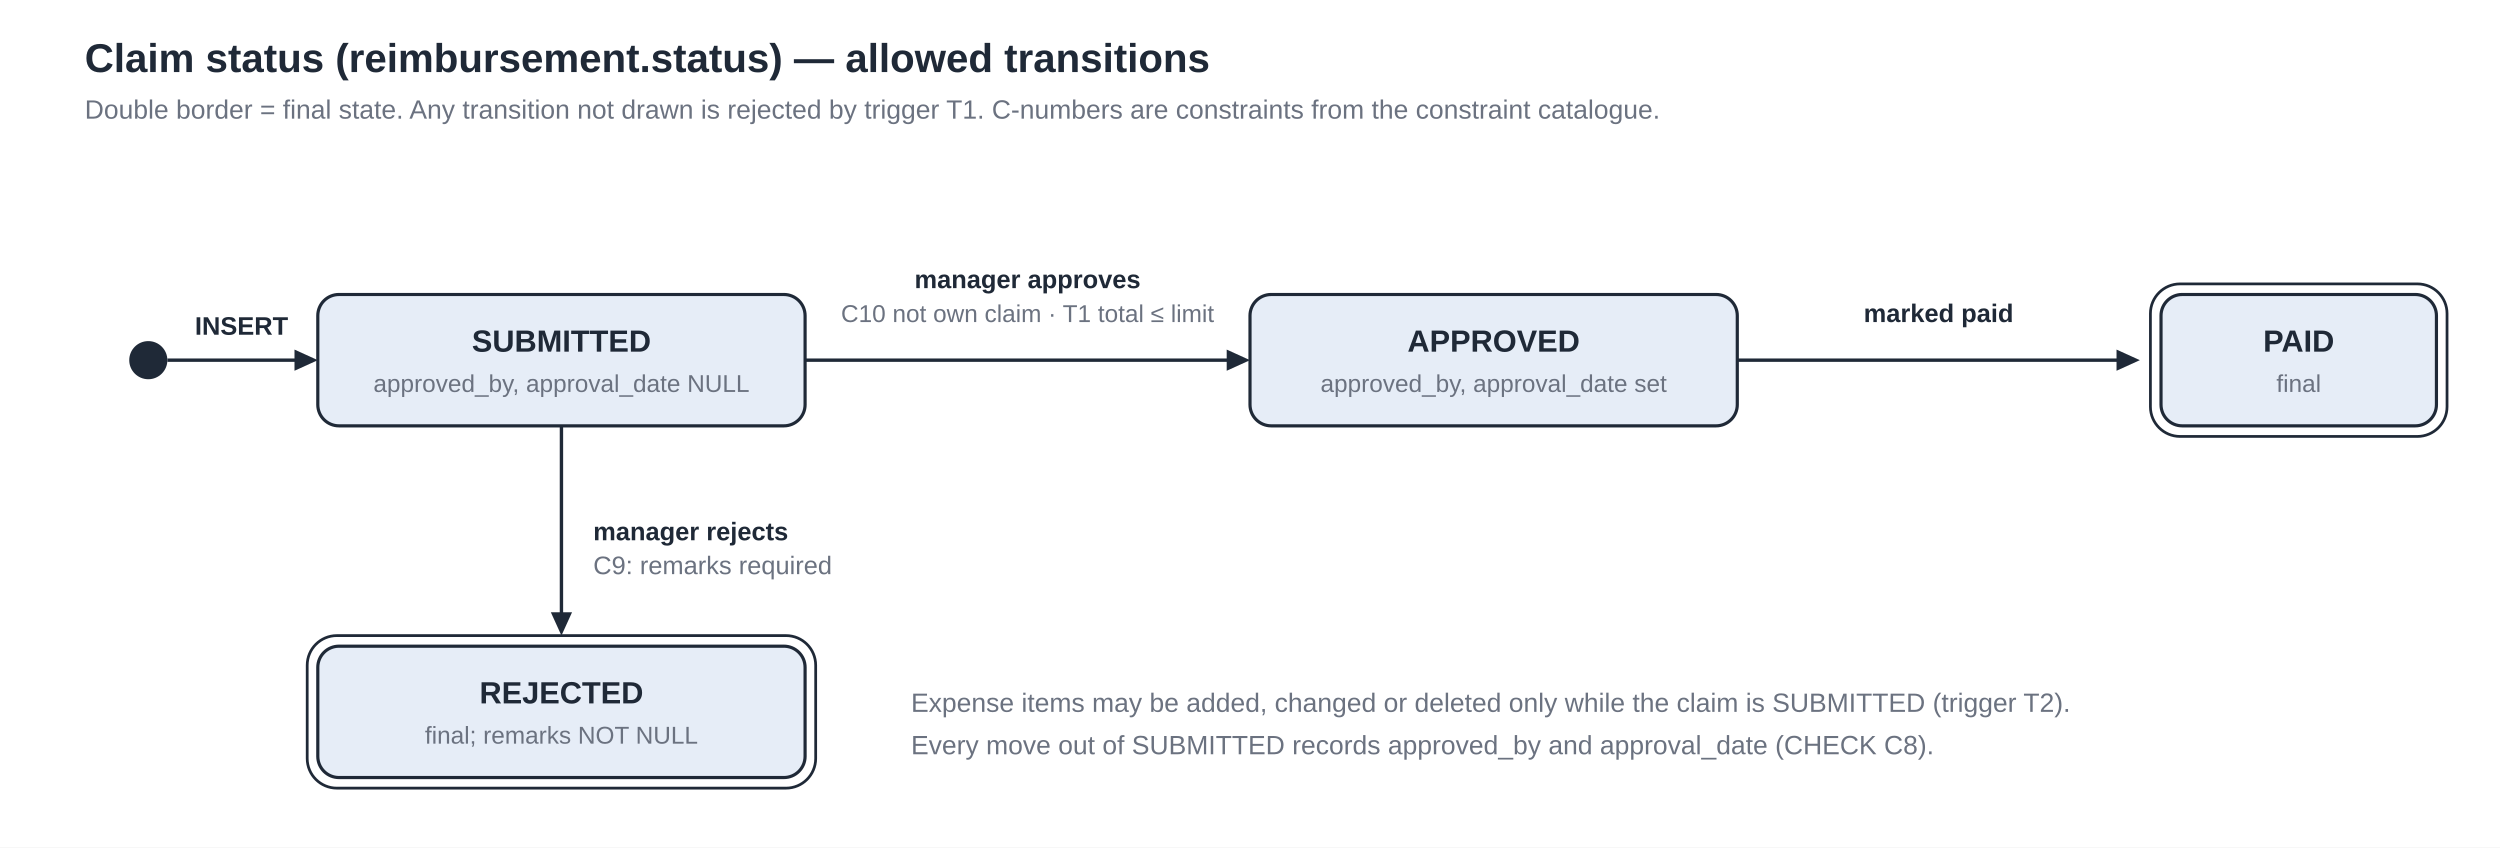
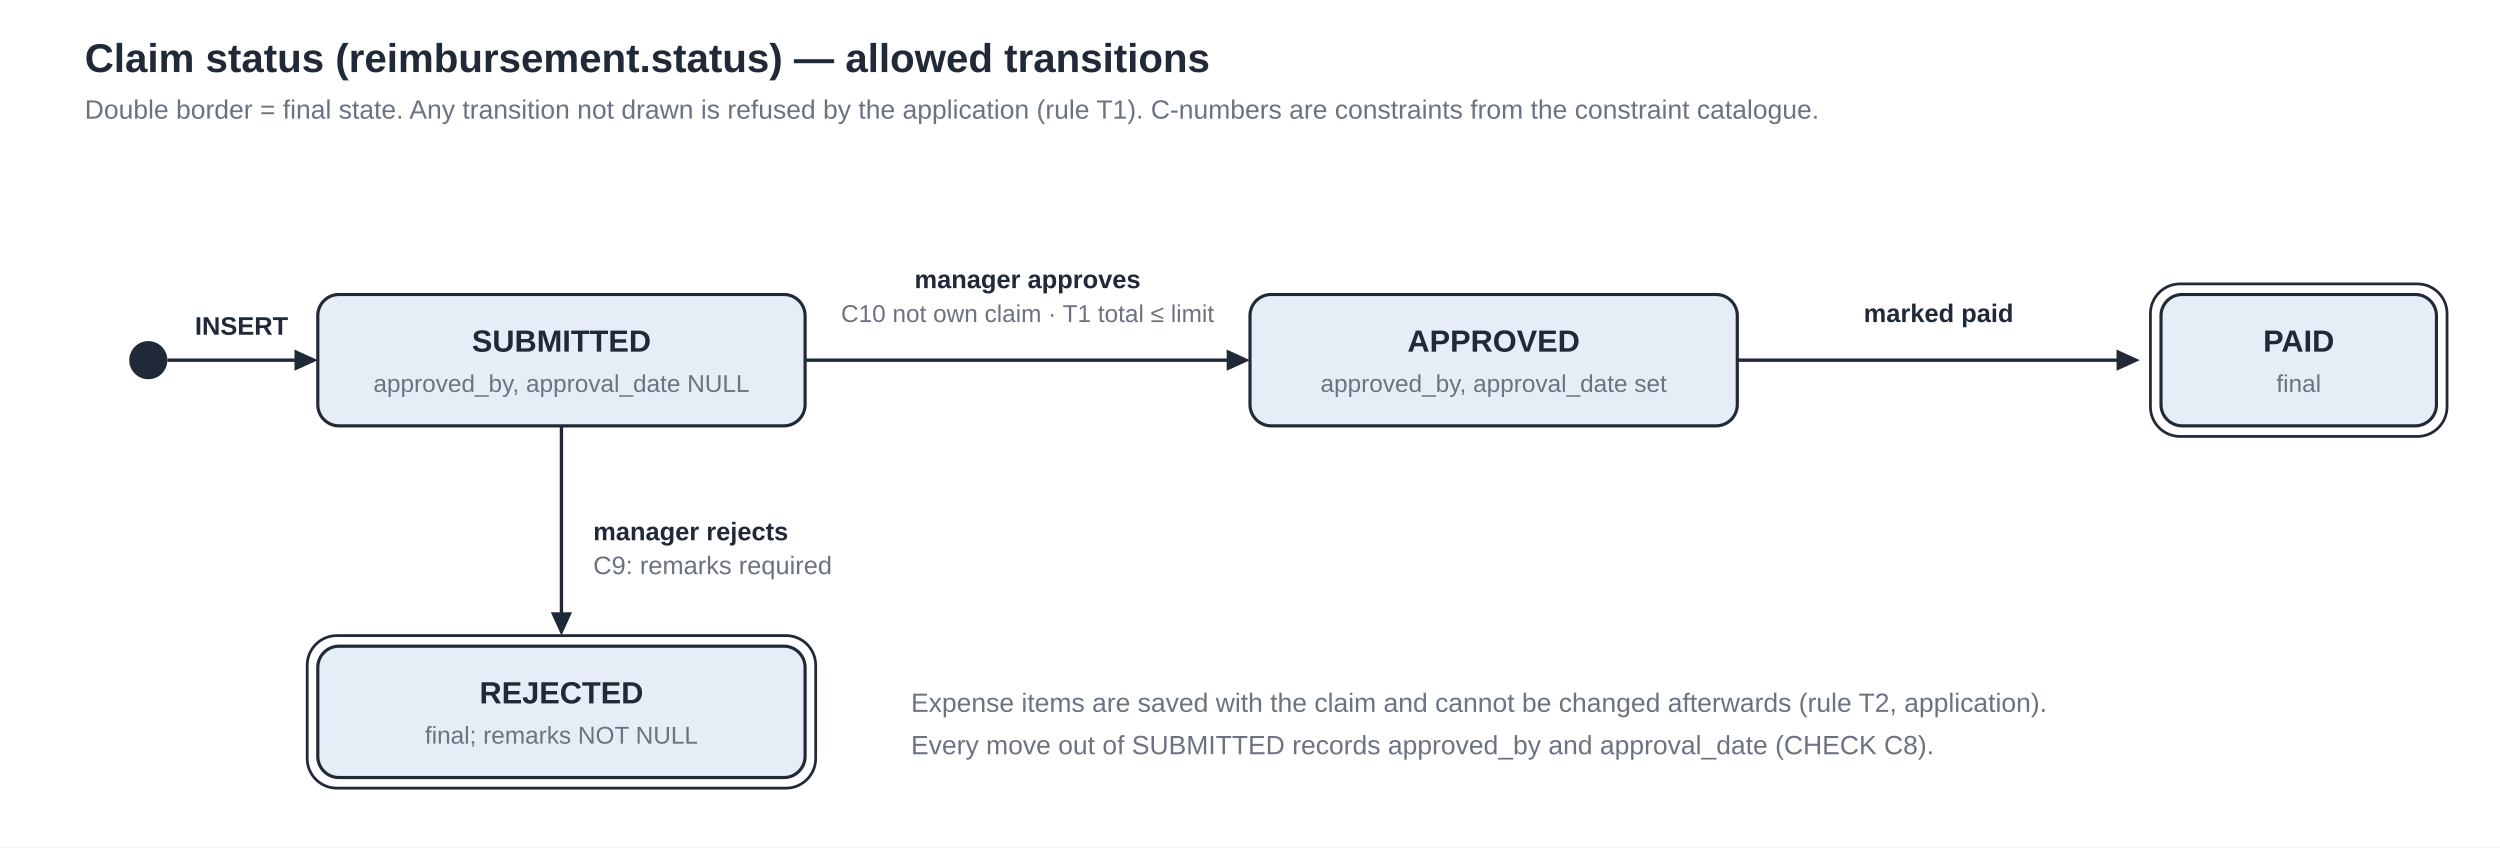
<svg xmlns="http://www.w3.org/2000/svg" width="1180" height="400" viewBox="0 0 1180 400" font-family="'Liberation Sans', Arial, Helvetica, sans-serif">
  <rect width="100%" height="100%" fill="white" />
  <text x="40" y="34" font-size="19" text-anchor="start" font-weight="bold" fill="#1f2937">Claim status (reimbursement.status) — allowed transitions</text>
-   <text x="40" y="56" font-size="12.5" text-anchor="start" font-weight="normal" fill="#6b7280">Double border = final state. Any transition not drawn is rejected by trigger T1. C-numbers are constraints from the constraint catalogue.</text>
+   <text x="40" y="56" font-size="12.5" text-anchor="start" font-weight="normal" fill="#6b7280">Double border = final state. Any transition not drawn is refused by the application (rule T1). C-numbers are constraints from the constraint catalogue.</text>
  <circle cx="70" cy="170" r="9" fill="#1f2937" />
  <path d="M79,170 L140.0,170.0" fill="none" stroke="#1f2937" stroke-width="1.6" stroke-linejoin="miter" />
  <polygon points="150,170 139.0,175.0 139.0,165.0" fill="#1f2937" />
  <text x="114" y="158" font-size="12" text-anchor="middle" font-weight="bold" fill="#1f2937">INSERT</text>
  <rect x="150.0" y="139.0" width="230" height="62" rx="10" fill="#e6edf7" stroke="#1f2937" stroke-width="1.5" />
  <text x="265" y="166" font-size="14.5" text-anchor="middle" font-weight="bold" fill="#1f2937">SUBMITTED</text>
  <text x="265" y="185" font-size="11.5" text-anchor="middle" font-weight="normal" fill="#6b7280">approved_by, approval_date NULL</text>
  <path d="M380,170 L580.0,170.0" fill="none" stroke="#1f2937" stroke-width="1.6" stroke-linejoin="miter" />
  <polygon points="590,170 579.0,175.0 579.0,165.0" fill="#1f2937" />
  <text x="485" y="136" font-size="12" text-anchor="middle" font-weight="bold" fill="#1f2937">manager approves</text>
  <text x="485" y="152" font-size="11.5" text-anchor="middle" font-weight="normal" fill="#6b7280">C10 not own claim · T1 total ≤ limit</text>
  <rect x="590.0" y="139.0" width="230" height="62" rx="10" fill="#e6edf7" stroke="#1f2937" stroke-width="1.5" />
  <text x="705" y="166" font-size="14.5" text-anchor="middle" font-weight="bold" fill="#1f2937">APPROVED</text>
  <text x="705" y="185" font-size="11.5" text-anchor="middle" font-weight="normal" fill="#6b7280">approved_by, approval_date set</text>
  <path d="M820,170 L1000.0,170.0" fill="none" stroke="#1f2937" stroke-width="1.6" stroke-linejoin="miter" />
  <polygon points="1010,170 999.0,175.0 999.0,165.0" fill="#1f2937" />
  <text x="915" y="152" font-size="12" text-anchor="middle" font-weight="bold" fill="#1f2937">marked paid</text>
  <rect x="1015.0" y="134.0" width="140" height="72" rx="14" fill="white" stroke="#1f2937" stroke-width="1.3" />
  <rect x="1020.0" y="139.0" width="130" height="62" rx="10" fill="#e6edf7" stroke="#1f2937" stroke-width="1.5" />
  <text x="1085" y="166" font-size="14.5" text-anchor="middle" font-weight="bold" fill="#1f2937">PAID</text>
  <text x="1085" y="185" font-size="11.5" text-anchor="middle" font-weight="normal" fill="#6b7280">final</text>
  <path d="M265,201 L265.0,290.0" fill="none" stroke="#1f2937" stroke-width="1.6" stroke-linejoin="miter" />
  <polygon points="265,300 260.0,289.0 270.0,289.0" fill="#1f2937" />
  <text x="280" y="255" font-size="12" text-anchor="start" font-weight="bold" fill="#1f2937">manager rejects</text>
  <text x="280" y="271" font-size="12" text-anchor="start" font-weight="normal" fill="#6b7280">C9: remarks required</text>
  <rect x="145.0" y="300.0" width="240" height="72" rx="14" fill="white" stroke="#1f2937" stroke-width="1.3" />
  <rect x="150.0" y="305.0" width="230" height="62" rx="10" fill="#e6edf7" stroke="#1f2937" stroke-width="1.5" />
  <text x="265" y="332" font-size="14.5" text-anchor="middle" font-weight="bold" fill="#1f2937">REJECTED</text>
  <text x="265" y="351" font-size="11.5" text-anchor="middle" font-weight="normal" fill="#6b7280">final; remarks NOT NULL</text>
-   <text x="430" y="336" font-size="12.5" text-anchor="start" font-weight="normal" fill="#6b7280">Expense items may be added, changed or deleted only while the claim is SUBMITTED (trigger T2).</text>
+   <text x="430" y="336" font-size="12.5" text-anchor="start" font-weight="normal" fill="#6b7280">Expense items are saved with the claim and cannot be changed afterwards (rule T2, application).</text>
  <text x="430" y="356" font-size="12.5" text-anchor="start" font-weight="normal" fill="#6b7280">Every move out of SUBMITTED records approved_by and approval_date (CHECK C8).</text>
</svg>
